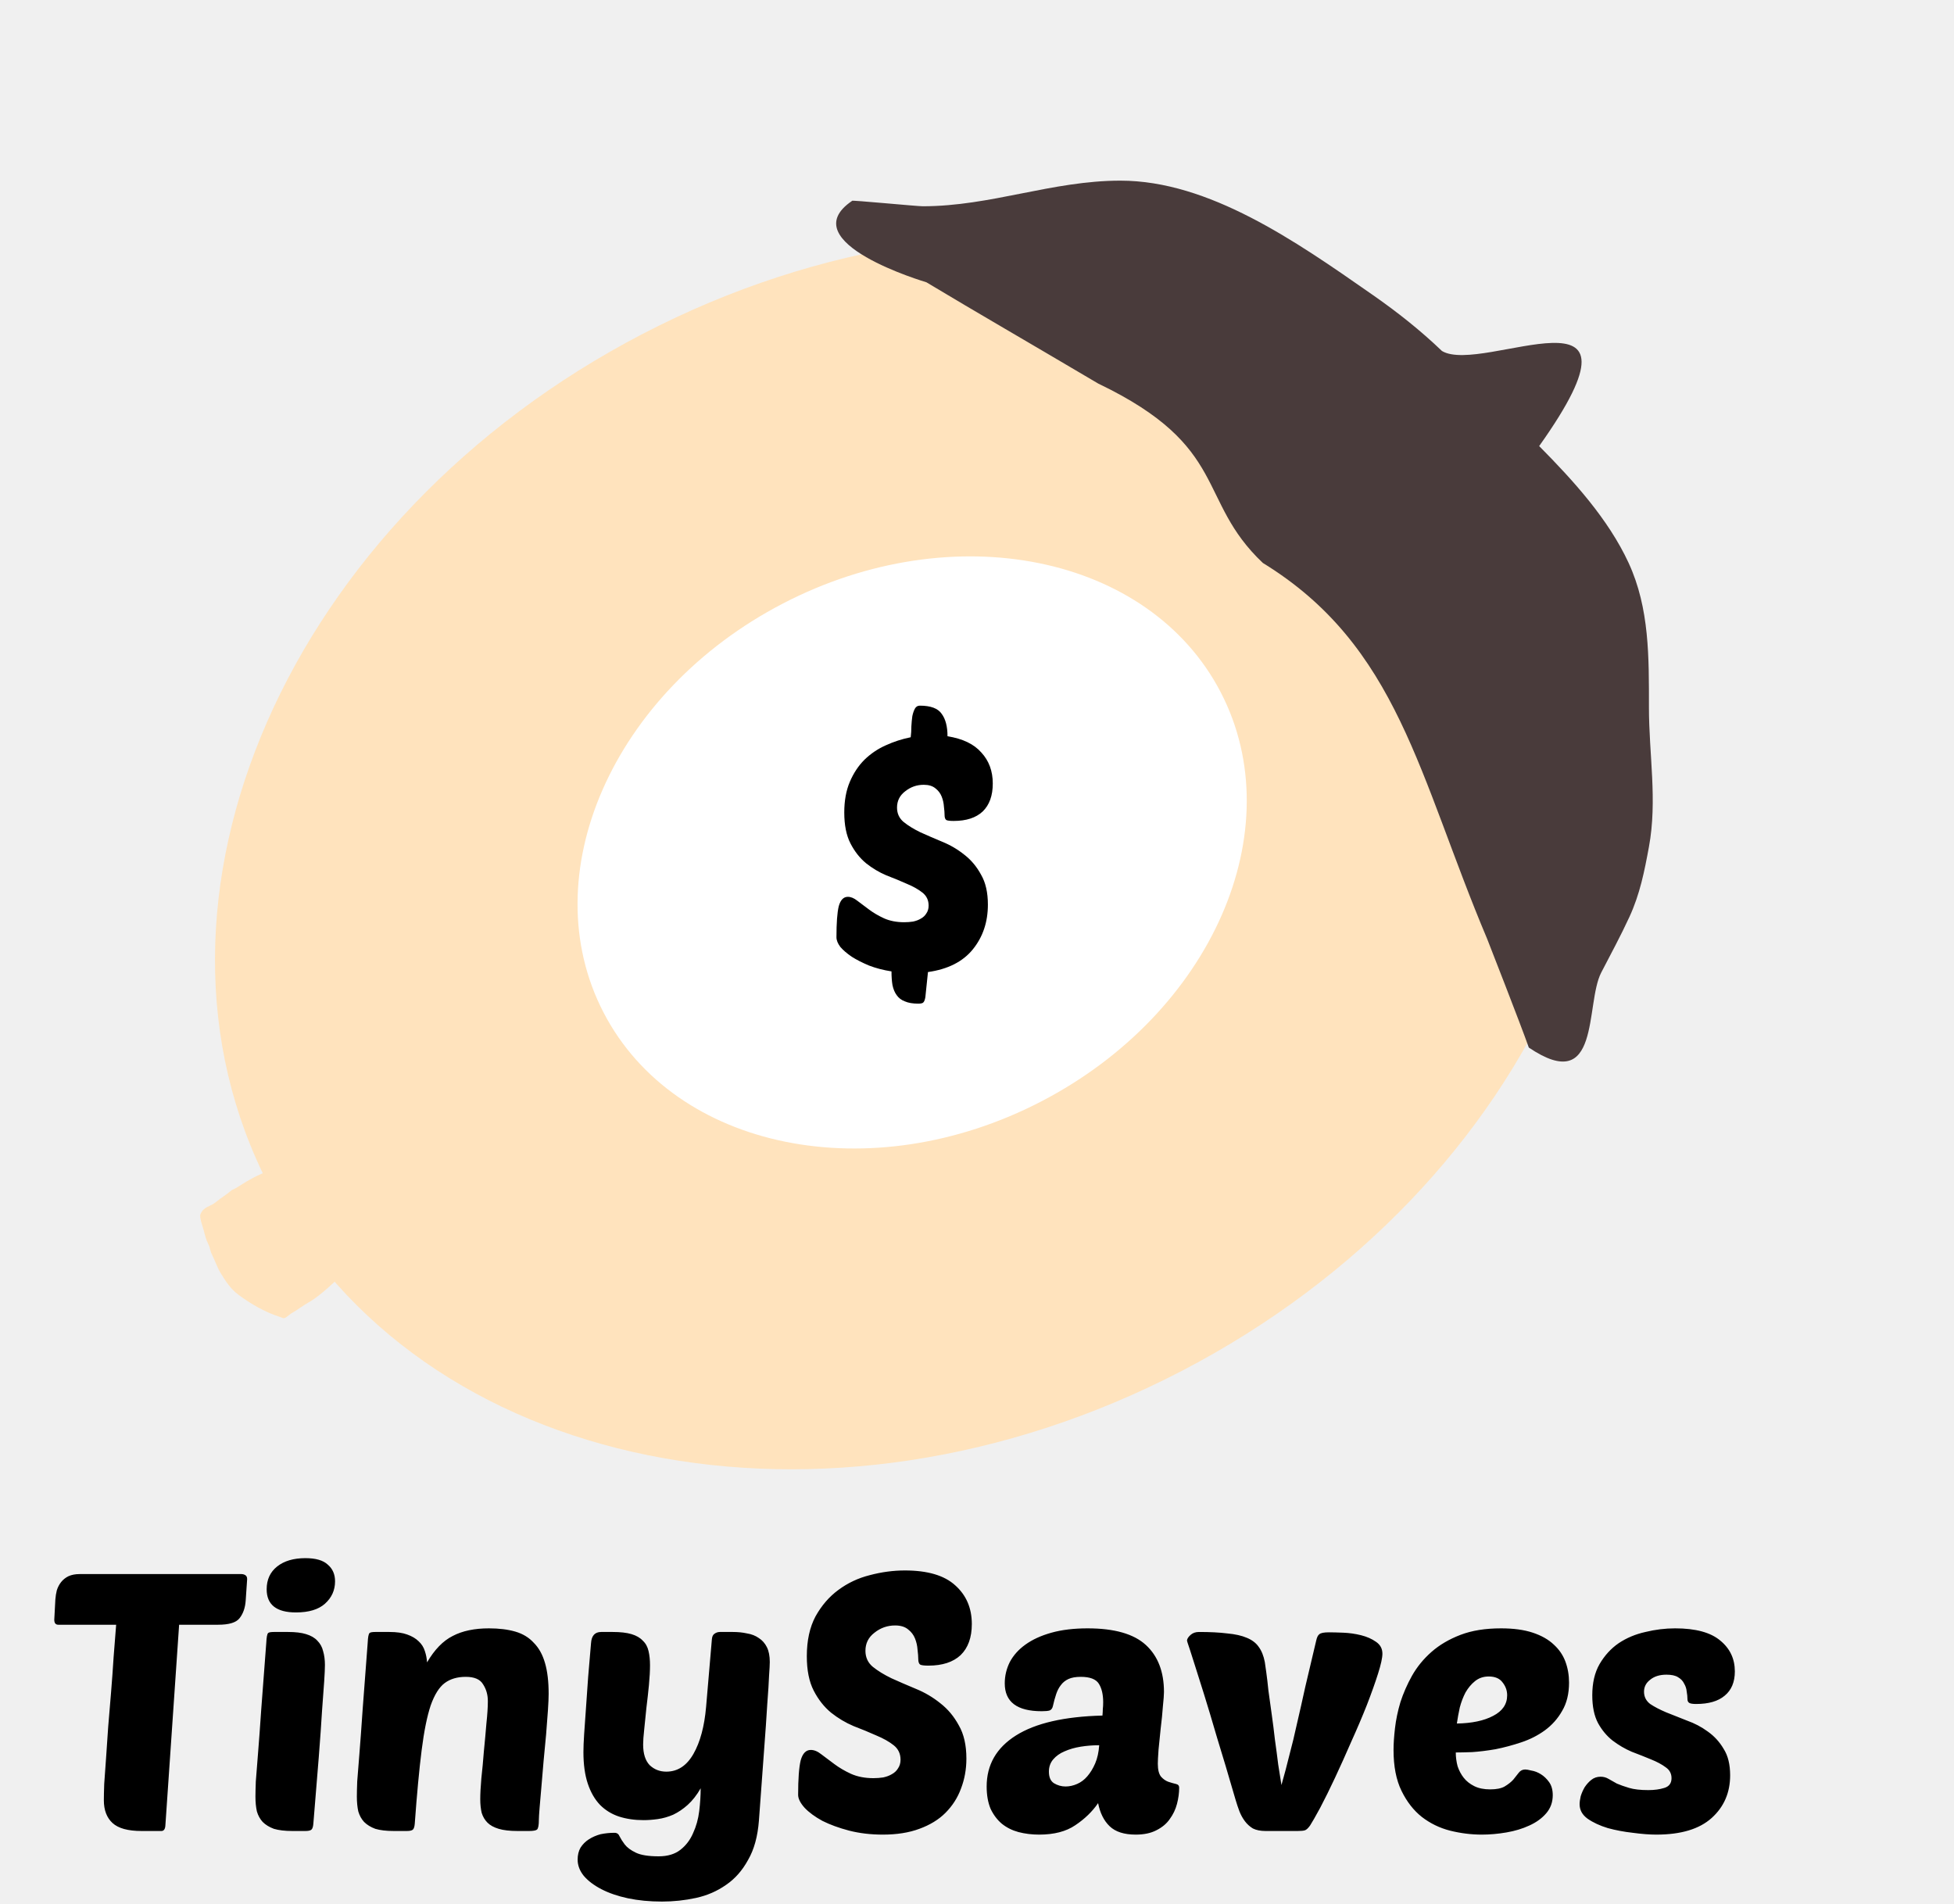
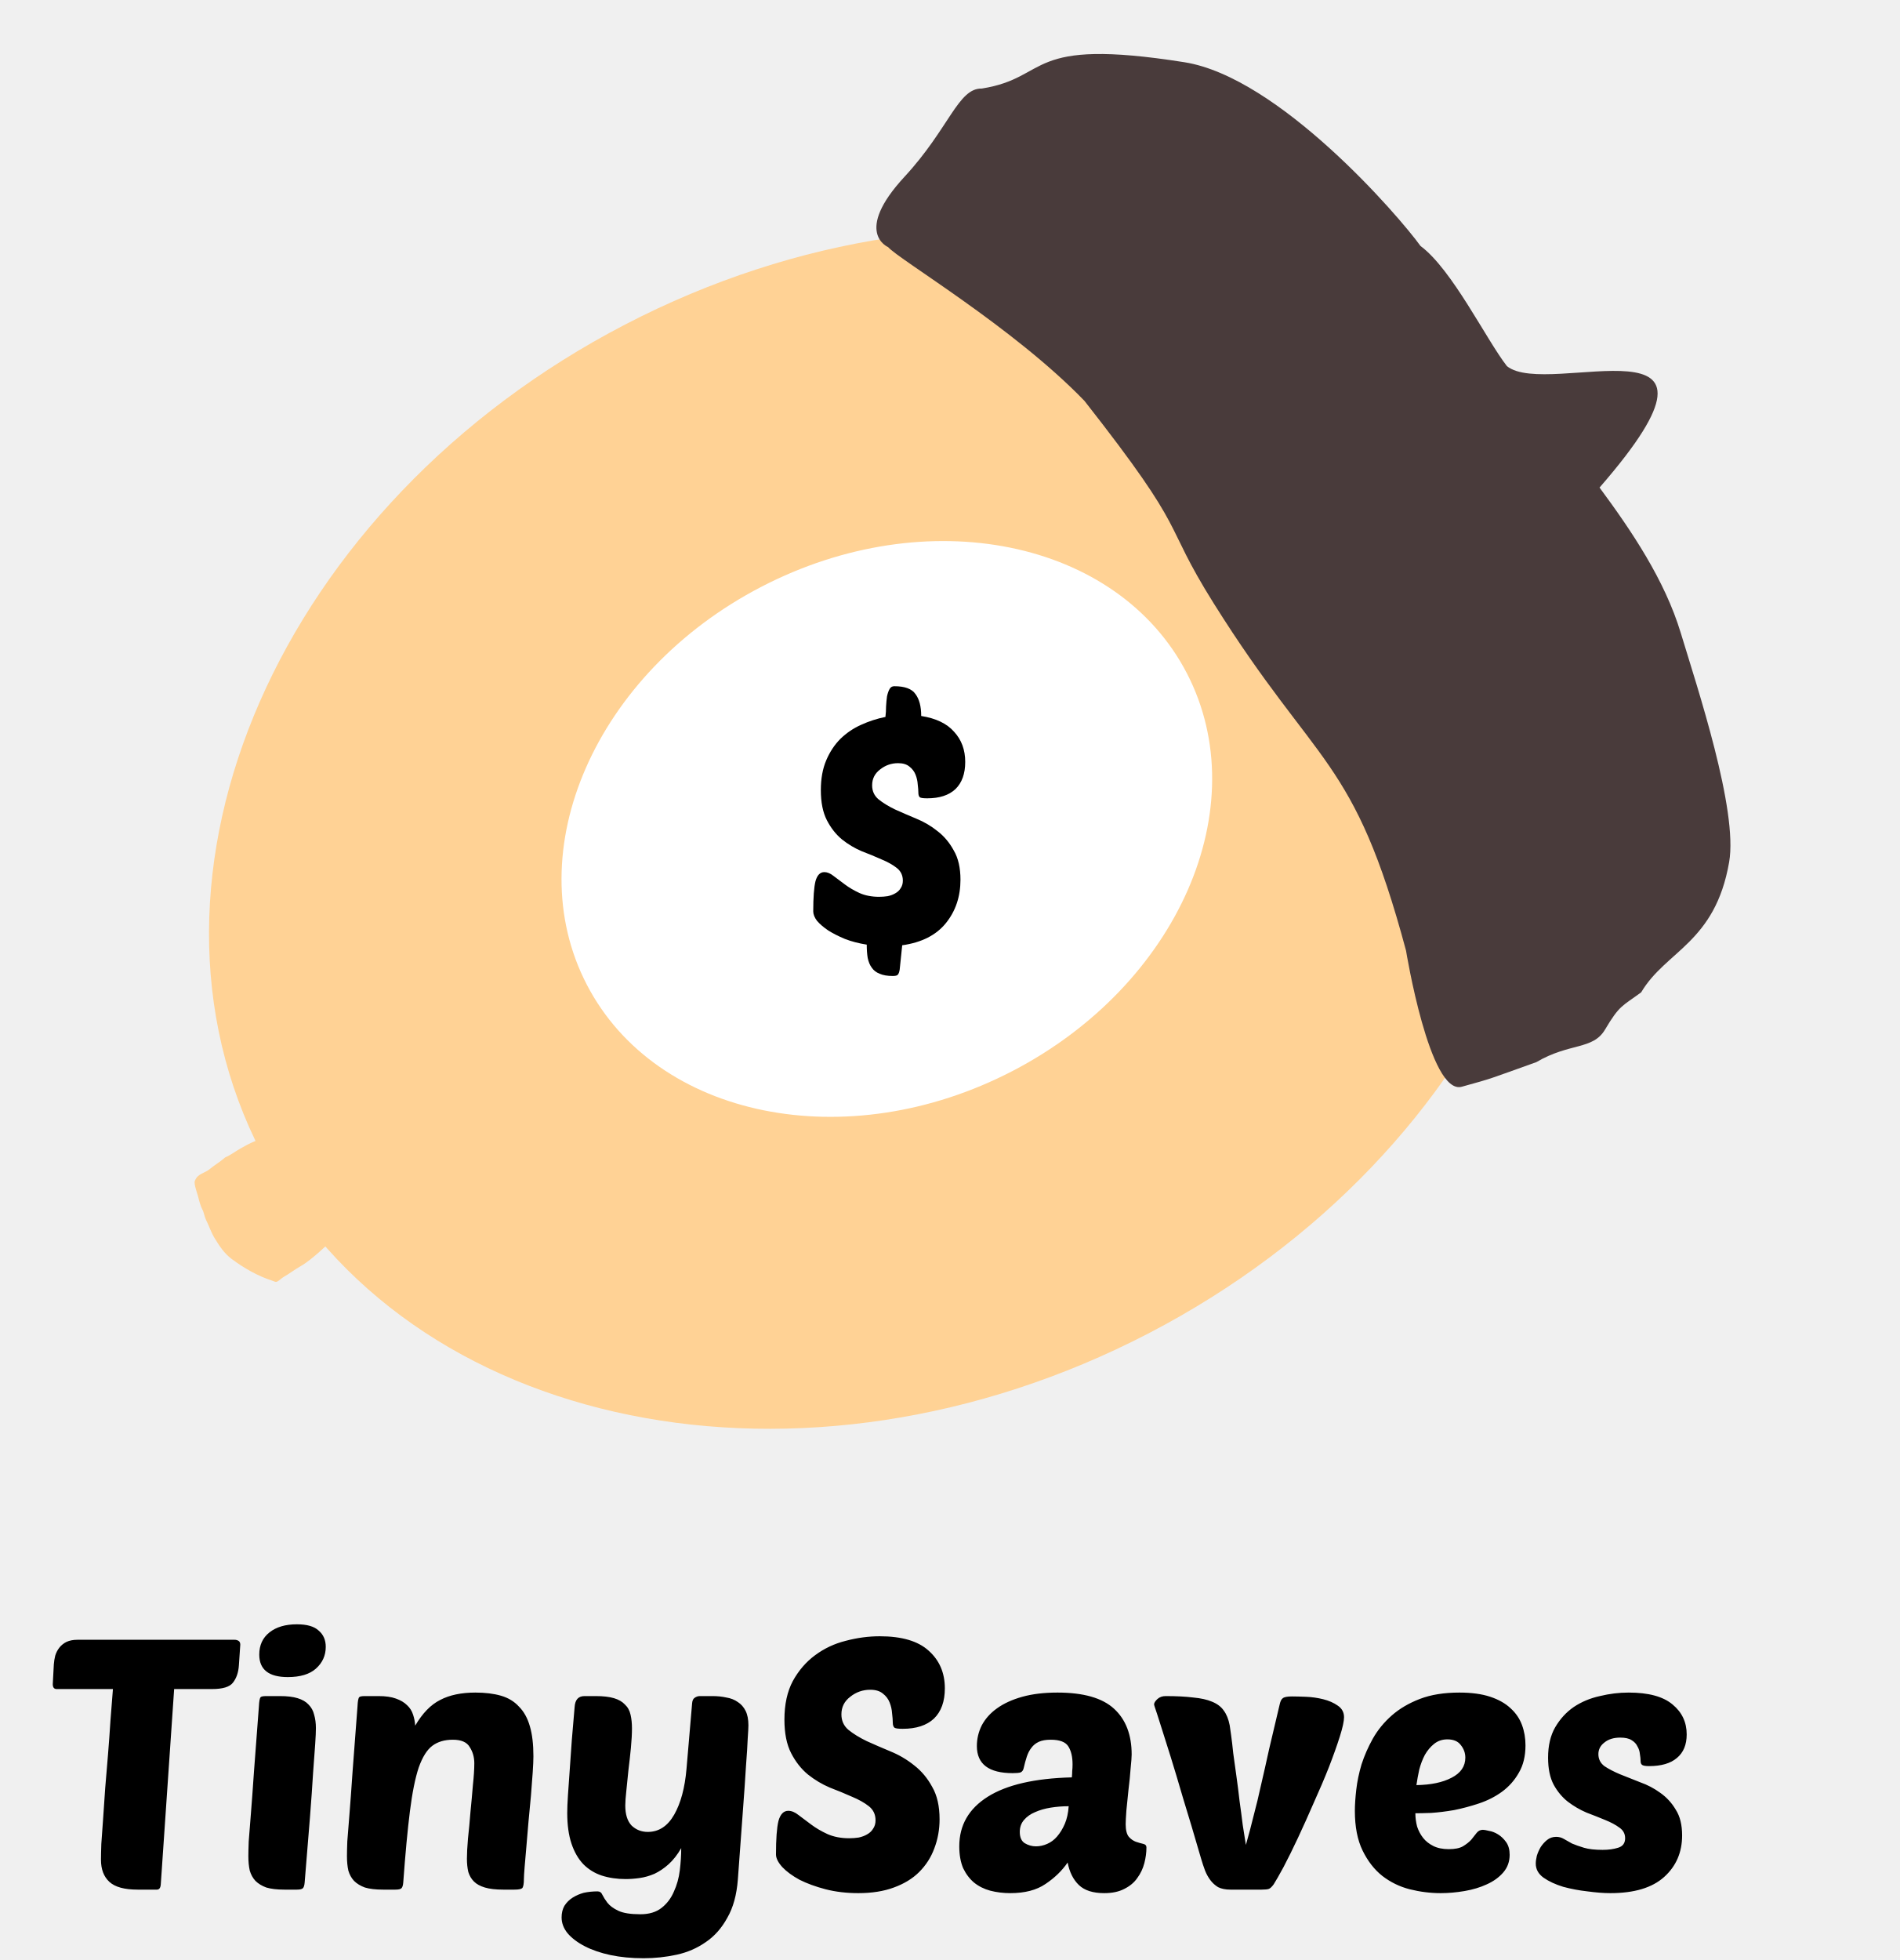
- <svg xmlns="http://www.w3.org/2000/svg" width="540" height="526" viewBox="0 0 540 526" fill="none">
+ <svg xmlns="http://www.w3.org/2000/svg" width="540" height="557" viewBox="0 0 540 557" fill="none">
  <rect x="137" y="149" width="225" height="195" fill="white" />
-   <path d="M74.419 327.818C33.319 248.658 79.541 143.188 177.661 92.243C275.78 41.299 388.64 64.172 429.741 143.332C470.841 222.492 424.619 327.962 326.499 378.907C228.38 429.852 115.52 406.978 74.419 327.818ZM337.348 191.303C317.622 153.31 263.455 142.333 216.362 166.783C169.27 191.234 147.086 241.854 166.812 279.847C186.538 317.84 240.705 328.818 287.797 304.367C334.89 279.916 357.074 229.296 337.348 191.303Z" fill="#FFE3BD" />
-   <path d="M411 259.5C411 259.5 420.36 283.385 422.5 289.5C442.507 303 437.995 277.477 442.507 268.776C445.154 263.671 447.902 258.601 450.312 253.366C453.209 247.072 454.449 240.803 455.695 234.025C458.059 221.173 455.695 208.553 455.695 195.5C455.695 181.678 455.873 168.12 450.084 155.577C444.474 143.422 434.7 132.698 425.359 123.275C459.313 75.5 409.823 103.794 398.5 97C392.522 91.275 386.221 86.291 379.5 81.602L378.958 81.224C358.024 66.617 334.096 49.922 309.627 49.922C290.731 49.922 273.873 57 255 57C253.395 57 234.883 55.219 235.5 55.5C218.5 67 256 78 256 78C271 87 281.5 93 303.5 106C340 123.5 330.5 138.077 349 155.577C386.5 178.577 392 214.5 411 259.5Z" fill="#493B3B" />
-   <path d="M79.127 326.083C78.173 325.233 76.766 323.662 75.357 323.582C73.175 323.639 70.158 325.374 68.295 326.418C66.904 327.198 65.554 328.265 64.047 328.89C62.24 330.44 61.104 330.993 59.742 332.138C58.059 333.552 56.212 333.402 55.375 335.623C55.06 336.458 56.096 339.178 56.337 340.139L56.347 340.179C56.632 341.319 56.977 342.698 57.524 343.724C58.029 344.67 58.09 345.728 58.559 346.656C59.418 348.357 59.992 350.212 60.998 351.853C62.368 354.085 63.706 356.177 65.855 357.779C69.31 360.354 73.197 362.596 77.294 363.917C78.142 364.191 78.339 364.541 79.134 364.005C79.537 363.733 80.164 363.153 80.575 362.921C82.228 361.989 83.712 360.805 85.369 359.874C87.249 358.817 88.989 357.315 90.622 355.905C93.088 353.777 97.38 349.517 97.867 349.004C97.867 349.004 98.23 348.495 97.841 348.045C96.82 346.64 95.65 345.285 94.523 343.964C92.207 341.252 89.807 338.668 87.653 335.81C85.032 332.331 82.394 328.995 79.127 326.083Z" fill="#FFE3BD" />
-   <path d="M49.5 449L45.7 504.5C45.633 505.5 45.267 506 44.6 506H39.1C35.367 506 32.7 505.267 31.1 503.8C29.5 502.333 28.7 500.233 28.7 497.5C28.7 496.5 28.733 495 28.8 493C28.933 491 29.1 488.667 29.3 486C29.5 483.267 29.7 480.333 29.9 477.2C30.167 474 30.433 470.8 30.7 467.6C30.967 464.333 31.2 461.1 31.4 457.9C31.667 454.7 31.9 451.733 32.1 449H16.1C15.367 449 15 448.533 15 447.6L15.3 442C15.367 441.133 15.5 440.3 15.7 439.5C15.967 438.633 16.367 437.867 16.9 437.2C17.433 436.533 18.1 436 18.9 435.6C19.767 435.2 20.8 435 22 435H66.7C67.1 435 67.467 435.1 67.8 435.3C68.133 435.5 68.3 435.867 68.3 436.4L67.9 442.3C67.767 444.3 67.2 445.933 66.2 447.2C65.267 448.4 63.3 449 60.3 449H49.5ZM80.794 506C78.728 506 77.028 505.8 75.695 505.4C74.428 504.933 73.394 504.3 72.594 503.5C71.861 502.7 71.328 501.733 70.995 500.6C70.728 499.4 70.594 498.033 70.594 496.5C70.594 495.5 70.628 494.1 70.695 492.3C70.828 490.433 71.028 487.9 71.294 484.7C71.561 481.433 71.861 477.333 72.195 472.4C72.594 467.4 73.061 461.233 73.594 453.9C73.661 452.433 73.828 451.567 74.094 451.3C74.294 451.1 74.828 451 75.695 451H79.594C81.661 451 83.328 451.2 84.594 451.6C85.928 452 86.961 452.6 87.695 453.4C88.495 454.2 89.028 455.167 89.294 456.3C89.628 457.433 89.794 458.7 89.794 460.1C89.794 461.1 89.728 462.6 89.594 464.6C89.461 466.6 89.261 469.333 88.995 472.8C88.794 476.2 88.495 480.467 88.094 485.6C87.695 490.667 87.195 496.8 86.594 504C86.528 504.8 86.361 505.333 86.094 505.6C85.828 505.867 85.261 506 84.394 506H80.794ZM73.695 439.2C73.695 436.533 74.661 434.433 76.594 432.9C78.528 431.367 81.128 430.6 84.394 430.6C87.261 430.6 89.328 431.2 90.594 432.4C91.928 433.533 92.594 435.067 92.594 437C92.594 439.467 91.661 441.533 89.794 443.2C87.995 444.8 85.328 445.6 81.794 445.6C76.394 445.6 73.695 443.467 73.695 439.2ZM132.72 497.2C132.72 495.733 132.82 493.833 133.02 491.5C133.286 489.1 133.52 486.6 133.72 484C133.986 481.333 134.22 478.767 134.42 476.3C134.686 473.833 134.82 471.767 134.82 470.1C134.82 468.367 134.386 466.833 133.52 465.5C132.72 464.1 131.12 463.4 128.72 463.4C126.386 463.4 124.453 463.967 122.92 465.1C121.386 466.233 120.086 468.3 119.02 471.3C118.02 474.3 117.186 478.433 116.52 483.7C115.853 488.967 115.22 495.733 114.62 504C114.553 504.8 114.386 505.333 114.12 505.6C113.853 505.867 113.286 506 112.42 506H108.82C106.753 506 105.053 505.8 103.72 505.4C102.453 504.933 101.42 504.3 100.62 503.5C99.886 502.7 99.353 501.733 99.019 500.6C98.753 499.4 98.62 498.033 98.62 496.5C98.62 495.5 98.653 494.1 98.719 492.3C98.853 490.433 99.053 487.9 99.32 484.7C99.586 481.433 99.886 477.333 100.22 472.4C100.62 467.4 101.086 461.233 101.62 453.9C101.686 452.433 101.853 451.567 102.12 451.3C102.32 451.1 102.853 451 103.72 451H107.62C109.62 451 111.253 451.233 112.52 451.7C113.853 452.167 114.92 452.8 115.72 453.6C116.52 454.333 117.086 455.233 117.42 456.3C117.753 457.3 117.953 458.333 118.02 459.4C120.086 455.867 122.453 453.433 125.12 452.1C127.786 450.7 131.12 450 135.12 450C137.92 450 140.353 450.3 142.42 450.9C144.486 451.5 146.186 452.533 147.52 454C148.92 455.4 149.953 457.267 150.62 459.6C151.286 461.867 151.62 464.7 151.62 468.1C151.62 469.167 151.553 470.7 151.42 472.7C151.286 474.7 151.12 476.9 150.92 479.3C150.72 481.633 150.486 484.1 150.22 486.7C150.02 489.233 149.82 491.6 149.62 493.8C149.42 496 149.253 497.933 149.12 499.6C148.986 501.267 148.92 502.367 148.92 502.9C148.92 504.367 148.753 505.267 148.42 505.6C148.086 505.867 147.353 506 146.22 506H143.02C140.886 506 139.153 505.8 137.82 505.4C136.486 505 135.453 504.433 134.72 503.7C133.986 502.967 133.453 502.067 133.12 501C132.853 499.867 132.72 498.6 132.72 497.2ZM179.634 460.2C179.634 461.733 179.534 463.567 179.334 465.7C179.134 467.767 178.9 469.867 178.634 472C178.434 474.067 178.234 476.033 178.034 477.9C177.834 479.7 177.734 481.1 177.734 482.1C177.734 484.633 178.334 486.533 179.534 487.8C180.8 489 182.334 489.6 184.134 489.6C187.267 489.6 189.767 487.967 191.634 484.7C193.5 481.433 194.667 477.1 195.134 471.7L196.734 453C196.8 452.267 197.034 451.767 197.434 451.5C197.9 451.167 198.4 451 198.934 451H202.534C203.934 451 205.234 451.133 206.434 451.4C207.7 451.6 208.8 452.033 209.734 452.7C210.667 453.3 211.4 454.133 211.934 455.2C212.467 456.267 212.734 457.633 212.734 459.3C212.734 459.967 212.667 461.233 212.534 463.1C212.467 464.9 212.3 467.533 212.034 471C211.834 474.4 211.534 478.733 211.134 484C210.734 489.2 210.267 495.567 209.734 503.1C209.4 507.5 208.4 511.133 206.734 514C205.134 516.933 203.1 519.233 200.634 520.9C198.167 522.633 195.4 523.833 192.334 524.5C189.267 525.167 186.134 525.5 182.934 525.5C179.534 525.5 176.4 525.2 173.534 524.6C170.734 524 168.3 523.167 166.234 522.1C164.167 521.033 162.534 519.8 161.334 518.4C160.2 517 159.634 515.5 159.634 513.9C159.634 512.633 159.9 511.533 160.434 510.6C161.034 509.667 161.8 508.9 162.734 508.3C163.667 507.7 164.734 507.233 165.934 506.9C167.2 506.633 168.5 506.5 169.834 506.5C170.5 506.5 170.967 506.833 171.234 507.5C171.567 508.167 172.034 508.9 172.634 509.7C173.3 510.567 174.334 511.333 175.734 512C177.134 512.667 179.234 513 182.034 513C184.5 513 186.5 512.4 188.034 511.2C189.567 510 190.734 508.467 191.534 506.6C192.4 504.733 192.967 502.7 193.234 500.5C193.5 498.3 193.634 496.2 193.634 494.2C192.567 496.067 191.367 497.6 190.034 498.8C188.767 499.933 187.434 500.833 186.034 501.5C184.634 502.1 183.234 502.5 181.834 502.7C180.434 502.9 179.1 503 177.834 503C175.367 503 173.1 502.667 171.034 502C169.034 501.333 167.3 500.267 165.834 498.8C164.367 497.267 163.234 495.3 162.434 492.9C161.634 490.5 161.234 487.6 161.234 484.2C161.234 482.933 161.3 481.267 161.434 479.2C161.567 477.067 161.734 474.7 161.934 472.1C162.134 469.433 162.334 466.567 162.534 463.5C162.8 460.433 163.067 457.3 163.334 454.1C163.467 452.033 164.4 451 166.134 451H169.334C171.467 451 173.2 451.2 174.534 451.6C175.867 452 176.9 452.6 177.634 453.4C178.434 454.133 178.967 455.1 179.234 456.3C179.5 457.433 179.634 458.733 179.634 460.2ZM250.069 434C256.335 434 260.969 435.367 263.969 438.1C267.035 440.833 268.569 444.4 268.569 448.8C268.569 452.533 267.535 455.4 265.469 457.4C263.402 459.333 260.435 460.3 256.569 460.3C255.369 460.3 254.602 460.2 254.269 460C253.935 459.733 253.769 459.233 253.769 458.5C253.769 457.833 253.702 456.967 253.569 455.9C253.502 454.833 253.269 453.8 252.869 452.8C252.469 451.8 251.835 450.967 250.969 450.3C250.102 449.567 248.902 449.2 247.369 449.2C245.235 449.2 243.335 449.867 241.669 451.2C240.002 452.467 239.169 454.133 239.169 456.2C239.169 458 239.835 459.467 241.169 460.6C242.569 461.733 244.302 462.8 246.369 463.8C248.435 464.733 250.669 465.7 253.069 466.7C255.535 467.7 257.802 469.033 259.869 470.7C261.935 472.3 263.635 474.333 264.969 476.8C266.369 479.2 267.069 482.267 267.069 486C267.069 488.933 266.569 491.7 265.569 494.3C264.635 496.833 263.202 499.067 261.269 501C259.402 502.867 257.002 504.333 254.069 505.4C251.202 506.467 247.835 507 243.969 507C240.635 507 237.535 506.633 234.669 505.9C231.869 505.167 229.402 504.267 227.269 503.2C225.202 502.067 223.569 500.867 222.369 499.6C221.169 498.267 220.569 497.067 220.569 496C220.569 491.6 220.802 488.433 221.269 486.5C221.802 484.567 222.735 483.6 224.069 483.6C225.002 483.6 225.969 484 226.969 484.8C228.035 485.6 229.235 486.5 230.569 487.5C231.902 488.5 233.435 489.4 235.169 490.2C236.969 491 239.035 491.4 241.369 491.4C242.302 491.4 243.202 491.333 244.069 491.2C245.002 491 245.802 490.7 246.469 490.3C247.202 489.9 247.769 489.367 248.169 488.7C248.635 488.033 248.869 487.233 248.869 486.3C248.869 484.633 248.235 483.3 246.969 482.3C245.702 481.3 244.102 480.4 242.169 479.6C240.235 478.733 238.135 477.867 235.869 477C233.669 476.067 231.602 474.833 229.669 473.3C227.735 471.7 226.135 469.667 224.869 467.2C223.602 464.733 222.969 461.567 222.969 457.7C222.969 453.367 223.769 449.7 225.369 446.7C227.035 443.7 229.135 441.267 231.669 439.4C234.269 437.467 237.169 436.1 240.369 435.3C243.635 434.433 246.869 434 250.069 434ZM272.67 493.7C272.67 487.7 275.37 483 280.77 479.6C286.17 476.2 294.137 474.367 304.67 474.1C304.737 473.367 304.77 472.767 304.77 472.3C304.837 471.767 304.87 471.133 304.87 470.4C304.87 468.267 304.47 466.567 303.67 465.3C302.87 464.033 301.204 463.4 298.67 463.4C297.27 463.4 296.137 463.6 295.27 464C294.404 464.4 293.704 464.967 293.17 465.7C292.637 466.367 292.204 467.2 291.87 468.2C291.537 469.2 291.237 470.3 290.97 471.5C290.837 472.1 290.537 472.5 290.07 472.7C289.604 472.833 288.87 472.9 287.87 472.9C281.07 472.9 277.67 470.333 277.67 465.2C277.67 463.133 278.137 461.167 279.07 459.3C280.07 457.433 281.504 455.833 283.37 454.5C285.304 453.1 287.704 452 290.57 451.2C293.437 450.4 296.77 450 300.57 450C307.97 450 313.337 451.533 316.67 454.6C320.004 457.667 321.67 462 321.67 467.6C321.67 468.333 321.57 469.667 321.37 471.6C321.237 473.467 321.037 475.467 320.77 477.6C320.57 479.667 320.37 481.633 320.17 483.5C320.037 485.367 319.97 486.667 319.97 487.4C319.97 489.067 320.27 490.267 320.87 491C321.47 491.667 322.137 492.133 322.87 492.4C323.67 492.667 324.37 492.867 324.97 493C325.57 493.133 325.87 493.467 325.87 494C325.87 495.467 325.67 496.967 325.27 498.5C324.87 500.033 324.204 501.433 323.27 502.7C322.404 503.967 321.17 505 319.57 505.8C318.037 506.6 316.137 507 313.87 507C310.67 507 308.27 506.233 306.67 504.7C305.07 503.167 304.004 501.033 303.47 498.3C301.87 500.633 299.77 502.667 297.17 504.4C294.637 506.133 291.304 507 287.17 507C285.17 507 283.27 506.767 281.47 506.3C279.737 505.833 278.204 505.067 276.87 504C275.604 502.933 274.57 501.567 273.77 499.9C273.037 498.167 272.67 496.1 272.67 493.7ZM303.77 482.3C302.037 482.3 300.337 482.433 298.67 482.7C297.004 482.967 295.504 483.4 294.17 484C292.904 484.533 291.87 485.267 291.07 486.2C290.27 487.133 289.87 488.267 289.87 489.6C289.87 491.133 290.337 492.2 291.27 492.8C292.27 493.4 293.337 493.7 294.47 493.7C295.537 493.7 296.604 493.467 297.67 493C298.737 492.533 299.67 491.833 300.47 490.9C301.337 489.9 302.07 488.7 302.67 487.3C303.27 485.9 303.637 484.233 303.77 482.3ZM354.137 493.3C354.937 490.5 355.67 487.733 356.337 485C357.07 482.267 357.77 479.367 358.437 476.3C359.17 473.167 359.937 469.767 360.737 466.1C361.603 462.367 362.603 458.133 363.737 453.4C363.937 452.467 364.237 451.867 364.637 451.6C365.037 451.267 365.903 451.1 367.237 451.1C368.237 451.1 369.57 451.133 371.237 451.2C372.903 451.267 374.537 451.5 376.137 451.9C377.737 452.3 379.103 452.9 380.237 453.7C381.437 454.5 382.037 455.6 382.037 457C382.037 458.133 381.637 459.967 380.837 462.5C380.037 465.033 379.003 467.933 377.737 471.2C376.47 474.4 375.037 477.767 373.437 481.3C371.903 484.833 370.403 488.167 368.937 491.3C367.47 494.433 366.103 497.2 364.837 499.6C363.57 501.933 362.637 503.567 362.037 504.5C361.503 505.233 361.037 505.667 360.637 505.8C360.237 505.933 359.57 506 358.637 506H349.737C348.337 506 347.17 505.767 346.237 505.3C345.37 504.767 344.637 504.1 344.037 503.3C343.437 502.5 342.937 501.6 342.537 500.6C342.137 499.533 341.77 498.433 341.437 497.3C339.503 490.633 337.803 484.933 336.337 480.2C334.937 475.4 333.737 471.4 332.737 468.2C331.737 465 330.937 462.467 330.337 460.6C329.737 458.667 329.27 457.2 328.937 456.2C328.603 455.133 328.37 454.433 328.237 454.1C328.103 453.7 328.037 453.433 328.037 453.3C328.103 452.833 328.437 452.333 329.037 451.8C329.637 451.267 330.403 451 331.337 451C334.403 451 337.003 451.133 339.137 451.4C341.337 451.6 343.137 452 344.537 452.6C346.003 453.2 347.103 454.033 347.837 455.1C348.637 456.167 349.203 457.567 349.537 459.3C349.603 459.767 349.737 460.7 349.937 462.1C350.137 463.5 350.337 465.2 350.537 467.2C350.803 469.133 351.103 471.3 351.437 473.7C351.77 476.033 352.07 478.4 352.337 480.8C352.67 483.133 352.97 485.4 353.237 487.6C353.57 489.8 353.87 491.7 354.137 493.3ZM409.513 507C406.579 507 403.646 506.633 400.713 505.9C397.846 505.167 395.246 503.9 392.913 502.1C390.646 500.3 388.779 497.9 387.313 494.9C385.846 491.9 385.113 488.133 385.113 483.6C385.113 481.933 385.246 479.933 385.513 477.6C385.779 475.267 386.279 472.867 387.013 470.4C387.813 467.933 388.879 465.5 390.213 463.1C391.613 460.633 393.413 458.433 395.613 456.5C397.813 454.567 400.479 453 403.613 451.8C406.746 450.6 410.479 450 414.813 450C418.279 450 421.213 450.4 423.613 451.2C426.013 452 427.946 453.1 429.413 454.5C430.879 455.833 431.946 457.4 432.613 459.2C433.279 461 433.613 462.933 433.613 465C433.613 468.067 432.979 470.667 431.713 472.8C430.513 474.933 428.913 476.733 426.913 478.2C424.979 479.6 422.813 480.7 420.413 481.5C418.013 482.3 415.646 482.933 413.313 483.4C410.979 483.8 408.813 484.067 406.813 484.2C404.879 484.267 403.379 484.3 402.313 484.3C402.313 485.567 402.479 486.833 402.813 488.1C403.213 489.3 403.779 490.367 404.513 491.3C405.246 492.233 406.213 493 407.413 493.6C408.613 494.2 410.079 494.5 411.813 494.5C413.546 494.5 414.879 494.233 415.813 493.7C416.813 493.1 417.613 492.467 418.213 491.8C418.813 491.067 419.313 490.433 419.713 489.9C420.179 489.3 420.779 489 421.513 489C421.846 489 422.413 489.1 423.213 489.3C424.079 489.433 424.946 489.767 425.813 490.3C426.679 490.833 427.446 491.567 428.113 492.5C428.779 493.433 429.113 494.633 429.113 496.1C429.113 498.033 428.513 499.7 427.313 501.1C426.113 502.5 424.546 503.633 422.613 504.5C420.746 505.367 418.646 506 416.313 506.4C413.979 506.8 411.713 507 409.513 507ZM411.413 463.3C409.946 463.3 408.679 463.733 407.613 464.6C406.613 465.4 405.746 466.433 405.013 467.7C404.346 468.967 403.813 470.367 403.413 471.9C403.079 473.433 402.813 474.9 402.613 476.3C406.746 476.233 410.079 475.533 412.613 474.2C415.213 472.867 416.513 470.967 416.513 468.5C416.513 467.167 416.079 465.967 415.213 464.9C414.413 463.833 413.146 463.3 411.413 463.3ZM462.935 450C468.602 450 472.768 451.133 475.435 453.4C478.102 455.6 479.435 458.433 479.435 461.9C479.435 464.833 478.502 467.067 476.635 468.6C474.835 470.133 472.202 470.9 468.735 470.9C467.802 470.9 467.168 470.8 466.835 470.6C466.502 470.4 466.335 470.033 466.335 469.5C466.335 468.9 466.268 468.233 466.135 467.5C466.068 466.7 465.835 465.967 465.435 465.3C465.102 464.567 464.535 463.967 463.735 463.5C463.002 463.033 461.935 462.8 460.535 462.8C458.668 462.8 457.168 463.267 456.035 464.2C454.902 465.067 454.335 466.167 454.335 467.5C454.335 468.9 454.902 470.033 456.035 470.9C457.235 471.7 458.702 472.467 460.435 473.2C462.235 473.933 464.168 474.7 466.235 475.5C468.302 476.233 470.202 477.233 471.935 478.5C473.735 479.767 475.202 481.367 476.335 483.3C477.535 485.167 478.135 487.6 478.135 490.6C478.135 495.4 476.435 499.333 473.035 502.4C469.635 505.467 464.535 507 457.735 507C455.868 507 453.702 506.833 451.235 506.5C448.835 506.233 446.535 505.8 444.335 505.2C442.135 504.533 440.268 503.667 438.735 502.6C437.268 501.533 436.535 500.2 436.535 498.6C436.535 498 436.635 497.267 436.835 496.4C437.102 495.533 437.468 494.7 437.935 493.9C438.468 493.1 439.068 492.433 439.735 491.9C440.468 491.3 441.335 491 442.335 491C443.135 491 443.868 491.2 444.535 491.6C445.202 492 445.968 492.433 446.835 492.9C447.768 493.3 448.902 493.7 450.235 494.1C451.568 494.5 453.335 494.7 455.535 494.7C457.202 494.7 458.668 494.5 459.935 494.1C461.268 493.7 461.935 492.8 461.935 491.4C461.935 490.133 461.402 489.133 460.335 488.4C459.268 487.6 457.902 486.867 456.235 486.2C454.635 485.533 452.868 484.833 450.935 484.1C449.068 483.3 447.302 482.267 445.635 481C444.035 479.733 442.702 478.133 441.635 476.2C440.568 474.2 440.035 471.633 440.035 468.5C440.035 465.1 440.702 462.233 442.035 459.9C443.435 457.5 445.202 455.567 447.335 454.1C449.535 452.633 452.002 451.6 454.735 451C457.468 450.333 460.202 450 462.935 450Z" fill="black" />
+   <path d="M74.419 327.818C33.319 248.658 79.541 143.188 177.661 92.243C275.78 41.299 388.64 64.172 429.741 143.332C470.841 222.492 424.619 327.962 326.499 378.907C228.38 429.851 115.52 406.978 74.419 327.818ZM337.348 191.303C317.622 153.31 263.455 142.332 216.362 166.783C169.27 191.234 147.086 241.854 166.812 279.847C186.538 317.84 240.705 328.818 287.797 304.367C334.89 279.916 357.074 229.296 337.348 191.303Z" fill="#FFD295" />
+   <path d="M399.658 270.149C399.658 270.149 406.361 311.355 415.506 308.833C424.652 306.311 422.938 306.754 436.704 301.839C446.103 296.299 452.773 298.418 456.218 292.597C460.359 285.599 461.102 285.978 466.5 282C473.5 270.149 487.5 268 491.5 245C494.072 230.214 482.441 195.375 477.746 179.857C473.197 164.818 463.782 150.893 454.664 138.557C499.498 87.062 440.045 113.564 428.334 104.046C422.456 96.509 412.805 76.603 403.766 69.895C397.625 61.359 363.554 21.938 336.661 17.684C290.957 10.453 298.843 22.01 279.082 25.162C272.313 25.009 269.83 36.466 257.099 50.236C242.444 66.087 252.44 70.219 252.44 70.219C255.362 73.677 288.069 93 308.256 113.924C338.764 152.785 329.758 147.152 344.989 171.453C374.5 218.535 384.798 214.714 399.658 270.149Z" fill="#493B3B" />
+   <path d="M79.127 326.083C78.173 325.233 76.766 323.661 75.357 323.582C73.175 323.639 70.158 325.374 68.295 326.418C66.904 327.198 65.554 328.265 64.047 328.89C62.24 330.44 61.104 330.993 59.742 332.138C58.059 333.552 56.212 333.402 55.375 335.623C55.06 336.458 56.096 339.178 56.337 340.139L56.347 340.179C56.632 341.319 56.977 342.698 57.524 343.724C58.029 344.67 58.09 345.728 58.559 346.656C59.418 348.357 59.992 350.212 60.998 351.853C62.368 354.085 63.706 356.177 65.855 357.779C69.31 360.354 73.197 362.596 77.294 363.917C78.142 364.191 78.339 364.541 79.134 364.005C79.537 363.733 80.164 363.153 80.575 362.921C82.228 361.989 83.712 360.805 85.369 359.874C87.249 358.817 88.989 357.315 90.622 355.905C93.088 353.776 97.38 349.517 97.867 349.004C97.867 349.004 98.23 348.495 97.841 348.045C96.82 346.64 95.65 345.285 94.523 343.964C92.207 341.252 89.807 338.668 87.653 335.809C85.032 332.331 82.394 328.994 79.127 326.083Z" fill="#FFD295" />
+   <path d="M49.5 480L45.7 535.5C45.633 536.5 45.267 537 44.6 537H39.1C35.367 537 32.7 536.267 31.1 534.8C29.5 533.333 28.7 531.233 28.7 528.5C28.7 527.5 28.733 526 28.8 524C28.933 522 29.1 519.667 29.3 517C29.5 514.267 29.7 511.333 29.9 508.2C30.167 505 30.433 501.8 30.7 498.6C30.967 495.333 31.2 492.1 31.4 488.9C31.667 485.7 31.9 482.733 32.1 480H16.1C15.367 480 15 479.533 15 478.6L15.3 473C15.367 472.133 15.5 471.3 15.7 470.5C15.967 469.633 16.367 468.867 16.9 468.2C17.433 467.533 18.1 467 18.9 466.6C19.767 466.2 20.8 466 22 466H66.7C67.1 466 67.467 466.1 67.8 466.3C68.133 466.5 68.3 466.867 68.3 467.4L67.9 473.3C67.767 475.3 67.2 476.933 66.2 478.2C65.267 479.4 63.3 480 60.3 480H49.5ZM80.794 537C78.728 537 77.028 536.8 75.695 536.4C74.428 535.933 73.394 535.3 72.594 534.5C71.861 533.7 71.328 532.733 70.995 531.6C70.728 530.4 70.594 529.033 70.594 527.5C70.594 526.5 70.628 525.1 70.695 523.3C70.828 521.433 71.028 518.9 71.294 515.7C71.561 512.433 71.861 508.333 72.195 503.4C72.594 498.4 73.061 492.233 73.594 484.9C73.661 483.433 73.828 482.567 74.094 482.3C74.294 482.1 74.828 482 75.695 482H79.594C81.661 482 83.328 482.2 84.594 482.6C85.928 483 86.961 483.6 87.695 484.4C88.495 485.2 89.028 486.167 89.294 487.3C89.628 488.433 89.794 489.7 89.794 491.1C89.794 492.1 89.728 493.6 89.594 495.6C89.461 497.6 89.261 500.333 88.995 503.8C88.794 507.2 88.495 511.467 88.094 516.6C87.695 521.667 87.195 527.8 86.594 535C86.528 535.8 86.361 536.333 86.094 536.6C85.828 536.867 85.261 537 84.394 537H80.794ZM73.695 470.2C73.695 467.533 74.661 465.433 76.594 463.9C78.528 462.367 81.128 461.6 84.394 461.6C87.261 461.6 89.328 462.2 90.594 463.4C91.928 464.533 92.594 466.067 92.594 468C92.594 470.467 91.661 472.533 89.794 474.2C87.995 475.8 85.328 476.6 81.794 476.6C76.394 476.6 73.695 474.467 73.695 470.2ZM132.72 528.2C132.72 526.733 132.82 524.833 133.02 522.5C133.286 520.1 133.52 517.6 133.72 515C133.986 512.333 134.22 509.767 134.42 507.3C134.686 504.833 134.82 502.767 134.82 501.1C134.82 499.367 134.386 497.833 133.52 496.5C132.72 495.1 131.12 494.4 128.72 494.4C126.386 494.4 124.453 494.967 122.92 496.1C121.386 497.233 120.086 499.3 119.02 502.3C118.02 505.3 117.186 509.433 116.52 514.7C115.853 519.967 115.22 526.733 114.62 535C114.553 535.8 114.386 536.333 114.12 536.6C113.853 536.867 113.286 537 112.42 537H108.82C106.753 537 105.053 536.8 103.72 536.4C102.453 535.933 101.42 535.3 100.62 534.5C99.886 533.7 99.353 532.733 99.019 531.6C98.753 530.4 98.62 529.033 98.62 527.5C98.62 526.5 98.653 525.1 98.719 523.3C98.853 521.433 99.053 518.9 99.32 515.7C99.586 512.433 99.886 508.333 100.22 503.4C100.62 498.4 101.086 492.233 101.62 484.9C101.686 483.433 101.853 482.567 102.12 482.3C102.32 482.1 102.853 482 103.72 482H107.62C109.62 482 111.253 482.233 112.52 482.7C113.853 483.167 114.92 483.8 115.72 484.6C116.52 485.333 117.086 486.233 117.42 487.3C117.753 488.3 117.953 489.333 118.02 490.4C120.086 486.867 122.453 484.433 125.12 483.1C127.786 481.7 131.12 481 135.12 481C137.92 481 140.353 481.3 142.42 481.9C144.486 482.5 146.186 483.533 147.52 485C148.92 486.4 149.953 488.267 150.62 490.6C151.286 492.867 151.62 495.7 151.62 499.1C151.62 500.167 151.553 501.7 151.42 503.7C151.286 505.7 151.12 507.9 150.92 510.3C150.72 512.633 150.486 515.1 150.22 517.7C150.02 520.233 149.82 522.6 149.62 524.8C149.42 527 149.253 528.933 149.12 530.6C148.986 532.267 148.92 533.367 148.92 533.9C148.92 535.367 148.753 536.267 148.42 536.6C148.086 536.867 147.353 537 146.22 537H143.02C140.886 537 139.153 536.8 137.82 536.4C136.486 536 135.453 535.433 134.72 534.7C133.986 533.967 133.453 533.067 133.12 532C132.853 530.867 132.72 529.6 132.72 528.2ZM179.634 491.2C179.634 492.733 179.534 494.567 179.334 496.7C179.134 498.767 178.9 500.867 178.634 503C178.434 505.067 178.234 507.033 178.034 508.9C177.834 510.7 177.734 512.1 177.734 513.1C177.734 515.633 178.334 517.533 179.534 518.8C180.8 520 182.334 520.6 184.134 520.6C187.267 520.6 189.767 518.967 191.634 515.7C193.5 512.433 194.667 508.1 195.134 502.7L196.734 484C196.8 483.267 197.034 482.767 197.434 482.5C197.9 482.167 198.4 482 198.934 482H202.534C203.934 482 205.234 482.133 206.434 482.4C207.7 482.6 208.8 483.033 209.734 483.7C210.667 484.3 211.4 485.133 211.934 486.2C212.467 487.267 212.734 488.633 212.734 490.3C212.734 490.967 212.667 492.233 212.534 494.1C212.467 495.9 212.3 498.533 212.034 502C211.834 505.4 211.534 509.733 211.134 515C210.734 520.2 210.267 526.567 209.734 534.1C209.4 538.5 208.4 542.133 206.734 545C205.134 547.933 203.1 550.233 200.634 551.9C198.167 553.633 195.4 554.833 192.334 555.5C189.267 556.167 186.134 556.5 182.934 556.5C179.534 556.5 176.4 556.2 173.534 555.6C170.734 555 168.3 554.167 166.234 553.1C164.167 552.033 162.534 550.8 161.334 549.4C160.2 548 159.634 546.5 159.634 544.9C159.634 543.633 159.9 542.533 160.434 541.6C161.034 540.667 161.8 539.9 162.734 539.3C163.667 538.7 164.734 538.233 165.934 537.9C167.2 537.633 168.5 537.5 169.834 537.5C170.5 537.5 170.967 537.833 171.234 538.5C171.567 539.167 172.034 539.9 172.634 540.7C173.3 541.567 174.334 542.333 175.734 543C177.134 543.667 179.234 544 182.034 544C184.5 544 186.5 543.4 188.034 542.2C189.567 541 190.734 539.467 191.534 537.6C192.4 535.733 192.967 533.7 193.234 531.5C193.5 529.3 193.634 527.2 193.634 525.2C192.567 527.067 191.367 528.6 190.034 529.8C188.767 530.933 187.434 531.833 186.034 532.5C184.634 533.1 183.234 533.5 181.834 533.7C180.434 533.9 179.1 534 177.834 534C175.367 534 173.1 533.667 171.034 533C169.034 532.333 167.3 531.267 165.834 529.8C164.367 528.267 163.234 526.3 162.434 523.9C161.634 521.5 161.234 518.6 161.234 515.2C161.234 513.933 161.3 512.267 161.434 510.2C161.567 508.067 161.734 505.7 161.934 503.1C162.134 500.433 162.334 497.567 162.534 494.5C162.8 491.433 163.067 488.3 163.334 485.1C163.467 483.033 164.4 482 166.134 482H169.334C171.467 482 173.2 482.2 174.534 482.6C175.867 483 176.9 483.6 177.634 484.4C178.434 485.133 178.967 486.1 179.234 487.3C179.5 488.433 179.634 489.733 179.634 491.2ZM250.069 465C256.335 465 260.969 466.367 263.969 469.1C267.035 471.833 268.569 475.4 268.569 479.8C268.569 483.533 267.535 486.4 265.469 488.4C263.402 490.333 260.435 491.3 256.569 491.3C255.369 491.3 254.602 491.2 254.269 491C253.935 490.733 253.769 490.233 253.769 489.5C253.769 488.833 253.702 487.967 253.569 486.9C253.502 485.833 253.269 484.8 252.869 483.8C252.469 482.8 251.835 481.967 250.969 481.3C250.102 480.567 248.902 480.2 247.369 480.2C245.235 480.2 243.335 480.867 241.669 482.2C240.002 483.467 239.169 485.133 239.169 487.2C239.169 489 239.835 490.467 241.169 491.6C242.569 492.733 244.302 493.8 246.369 494.8C248.435 495.733 250.669 496.7 253.069 497.7C255.535 498.7 257.802 500.033 259.869 501.7C261.935 503.3 263.635 505.333 264.969 507.8C266.369 510.2 267.069 513.267 267.069 517C267.069 519.933 266.569 522.7 265.569 525.3C264.635 527.833 263.202 530.067 261.269 532C259.402 533.867 257.002 535.333 254.069 536.4C251.202 537.467 247.835 538 243.969 538C240.635 538 237.535 537.633 234.669 536.9C231.869 536.167 229.402 535.267 227.269 534.2C225.202 533.067 223.569 531.867 222.369 530.6C221.169 529.267 220.569 528.067 220.569 527C220.569 522.6 220.802 519.433 221.269 517.5C221.802 515.567 222.735 514.6 224.069 514.6C225.002 514.6 225.969 515 226.969 515.8C228.035 516.6 229.235 517.5 230.569 518.5C231.902 519.5 233.435 520.4 235.169 521.2C236.969 522 239.035 522.4 241.369 522.4C242.302 522.4 243.202 522.333 244.069 522.2C245.002 522 245.802 521.7 246.469 521.3C247.202 520.9 247.769 520.367 248.169 519.7C248.635 519.033 248.869 518.233 248.869 517.3C248.869 515.633 248.235 514.3 246.969 513.3C245.702 512.3 244.102 511.4 242.169 510.6C240.235 509.733 238.135 508.867 235.869 508C233.669 507.067 231.602 505.833 229.669 504.3C227.735 502.7 226.135 500.667 224.869 498.2C223.602 495.733 222.969 492.567 222.969 488.7C222.969 484.367 223.769 480.7 225.369 477.7C227.035 474.7 229.135 472.267 231.669 470.4C234.269 468.467 237.169 467.1 240.369 466.3C243.635 465.433 246.869 465 250.069 465ZM272.67 524.7C272.67 518.7 275.37 514 280.77 510.6C286.17 507.2 294.137 505.367 304.67 505.1C304.737 504.367 304.77 503.767 304.77 503.3C304.837 502.767 304.87 502.133 304.87 501.4C304.87 499.267 304.47 497.567 303.67 496.3C302.87 495.033 301.204 494.4 298.67 494.4C297.27 494.4 296.137 494.6 295.27 495C294.404 495.4 293.704 495.967 293.17 496.7C292.637 497.367 292.204 498.2 291.87 499.2C291.537 500.2 291.237 501.3 290.97 502.5C290.837 503.1 290.537 503.5 290.07 503.7C289.604 503.833 288.87 503.9 287.87 503.9C281.07 503.9 277.67 501.333 277.67 496.2C277.67 494.133 278.137 492.167 279.07 490.3C280.07 488.433 281.504 486.833 283.37 485.5C285.304 484.1 287.704 483 290.57 482.2C293.437 481.4 296.77 481 300.57 481C307.97 481 313.337 482.533 316.67 485.6C320.004 488.667 321.67 493 321.67 498.6C321.67 499.333 321.57 500.667 321.37 502.6C321.237 504.467 321.037 506.467 320.77 508.6C320.57 510.667 320.37 512.633 320.17 514.5C320.037 516.367 319.97 517.667 319.97 518.4C319.97 520.067 320.27 521.267 320.87 522C321.47 522.667 322.137 523.133 322.87 523.4C323.67 523.667 324.37 523.867 324.97 524C325.57 524.133 325.87 524.467 325.87 525C325.87 526.467 325.67 527.967 325.27 529.5C324.87 531.033 324.204 532.433 323.27 533.7C322.404 534.967 321.17 536 319.57 536.8C318.037 537.6 316.137 538 313.87 538C310.67 538 308.27 537.233 306.67 535.7C305.07 534.167 304.004 532.033 303.47 529.3C301.87 531.633 299.77 533.667 297.17 535.4C294.637 537.133 291.304 538 287.17 538C285.17 538 283.27 537.767 281.47 537.3C279.737 536.833 278.204 536.067 276.87 535C275.604 533.933 274.57 532.567 273.77 530.9C273.037 529.167 272.67 527.1 272.67 524.7ZM303.77 513.3C302.037 513.3 300.337 513.433 298.67 513.7C297.004 513.967 295.504 514.4 294.17 515C292.904 515.533 291.87 516.267 291.07 517.2C290.27 518.133 289.87 519.267 289.87 520.6C289.87 522.133 290.337 523.2 291.27 523.8C292.27 524.4 293.337 524.7 294.47 524.7C295.537 524.7 296.604 524.467 297.67 524C298.737 523.533 299.67 522.833 300.47 521.9C301.337 520.9 302.07 519.7 302.67 518.3C303.27 516.9 303.637 515.233 303.77 513.3ZM354.137 524.3C354.937 521.5 355.67 518.733 356.337 516C357.07 513.267 357.77 510.367 358.437 507.3C359.17 504.167 359.937 500.767 360.737 497.1C361.603 493.367 362.603 489.133 363.737 484.4C363.937 483.467 364.237 482.867 364.637 482.6C365.037 482.267 365.903 482.1 367.237 482.1C368.237 482.1 369.57 482.133 371.237 482.2C372.903 482.267 374.537 482.5 376.137 482.9C377.737 483.3 379.103 483.9 380.237 484.7C381.437 485.5 382.037 486.6 382.037 488C382.037 489.133 381.637 490.967 380.837 493.5C380.037 496.033 379.003 498.933 377.737 502.2C376.47 505.4 375.037 508.767 373.437 512.3C371.903 515.833 370.403 519.167 368.937 522.3C367.47 525.433 366.103 528.2 364.837 530.6C363.57 532.933 362.637 534.567 362.037 535.5C361.503 536.233 361.037 536.667 360.637 536.8C360.237 536.933 359.57 537 358.637 537H349.737C348.337 537 347.17 536.767 346.237 536.3C345.37 535.767 344.637 535.1 344.037 534.3C343.437 533.5 342.937 532.6 342.537 531.6C342.137 530.533 341.77 529.433 341.437 528.3C339.503 521.633 337.803 515.933 336.337 511.2C334.937 506.4 333.737 502.4 332.737 499.2C331.737 496 330.937 493.467 330.337 491.6C329.737 489.667 329.27 488.2 328.937 487.2C328.603 486.133 328.37 485.433 328.237 485.1C328.103 484.7 328.037 484.433 328.037 484.3C328.103 483.833 328.437 483.333 329.037 482.8C329.637 482.267 330.403 482 331.337 482C334.403 482 337.003 482.133 339.137 482.4C341.337 482.6 343.137 483 344.537 483.6C346.003 484.2 347.103 485.033 347.837 486.1C348.637 487.167 349.203 488.567 349.537 490.3C349.603 490.767 349.737 491.7 349.937 493.1C350.137 494.5 350.337 496.2 350.537 498.2C350.803 500.133 351.103 502.3 351.437 504.7C351.77 507.033 352.07 509.4 352.337 511.8C352.67 514.133 352.97 516.4 353.237 518.6C353.57 520.8 353.87 522.7 354.137 524.3ZM409.513 538C406.579 538 403.646 537.633 400.713 536.9C397.846 536.167 395.246 534.9 392.913 533.1C390.646 531.3 388.779 528.9 387.313 525.9C385.846 522.9 385.113 519.133 385.113 514.6C385.113 512.933 385.246 510.933 385.513 508.6C385.779 506.267 386.279 503.867 387.013 501.4C387.813 498.933 388.879 496.5 390.213 494.1C391.613 491.633 393.413 489.433 395.613 487.5C397.813 485.567 400.479 484 403.613 482.8C406.746 481.6 410.479 481 414.813 481C418.279 481 421.213 481.4 423.613 482.2C426.013 483 427.946 484.1 429.413 485.5C430.879 486.833 431.946 488.4 432.613 490.2C433.279 492 433.613 493.933 433.613 496C433.613 499.067 432.979 501.667 431.713 503.8C430.513 505.933 428.913 507.733 426.913 509.2C424.979 510.6 422.813 511.7 420.413 512.5C418.013 513.3 415.646 513.933 413.313 514.4C410.979 514.8 408.813 515.067 406.813 515.2C404.879 515.267 403.379 515.3 402.313 515.3C402.313 516.567 402.479 517.833 402.813 519.1C403.213 520.3 403.779 521.367 404.513 522.3C405.246 523.233 406.213 524 407.413 524.6C408.613 525.2 410.079 525.5 411.813 525.5C413.546 525.5 414.879 525.233 415.813 524.7C416.813 524.1 417.613 523.467 418.213 522.8C418.813 522.067 419.313 521.433 419.713 520.9C420.179 520.3 420.779 520 421.513 520C421.846 520 422.413 520.1 423.213 520.3C424.079 520.433 424.946 520.767 425.813 521.3C426.679 521.833 427.446 522.567 428.113 523.5C428.779 524.433 429.113 525.633 429.113 527.1C429.113 529.033 428.513 530.7 427.313 532.1C426.113 533.5 424.546 534.633 422.613 535.5C420.746 536.367 418.646 537 416.313 537.4C413.979 537.8 411.713 538 409.513 538ZM411.413 494.3C409.946 494.3 408.679 494.733 407.613 495.6C406.613 496.4 405.746 497.433 405.013 498.7C404.346 499.967 403.813 501.367 403.413 502.9C403.079 504.433 402.813 505.9 402.613 507.3C406.746 507.233 410.079 506.533 412.613 505.2C415.213 503.867 416.513 501.967 416.513 499.5C416.513 498.167 416.079 496.967 415.213 495.9C414.413 494.833 413.146 494.3 411.413 494.3ZM462.935 481C468.602 481 472.768 482.133 475.435 484.4C478.102 486.6 479.435 489.433 479.435 492.9C479.435 495.833 478.502 498.067 476.635 499.6C474.835 501.133 472.202 501.9 468.735 501.9C467.802 501.9 467.168 501.8 466.835 501.6C466.502 501.4 466.335 501.033 466.335 500.5C466.335 499.9 466.268 499.233 466.135 498.5C466.068 497.7 465.835 496.967 465.435 496.3C465.102 495.567 464.535 494.967 463.735 494.5C463.002 494.033 461.935 493.8 460.535 493.8C458.668 493.8 457.168 494.267 456.035 495.2C454.902 496.067 454.335 497.167 454.335 498.5C454.335 499.9 454.902 501.033 456.035 501.9C457.235 502.7 458.702 503.467 460.435 504.2C462.235 504.933 464.168 505.7 466.235 506.5C468.302 507.233 470.202 508.233 471.935 509.5C473.735 510.767 475.202 512.367 476.335 514.3C477.535 516.167 478.135 518.6 478.135 521.6C478.135 526.4 476.435 530.333 473.035 533.4C469.635 536.467 464.535 538 457.735 538C455.868 538 453.702 537.833 451.235 537.5C448.835 537.233 446.535 536.8 444.335 536.2C442.135 535.533 440.268 534.667 438.735 533.6C437.268 532.533 436.535 531.2 436.535 529.6C436.535 529 436.635 528.267 436.835 527.4C437.102 526.533 437.468 525.7 437.935 524.9C438.468 524.1 439.068 523.433 439.735 522.9C440.468 522.3 441.335 522 442.335 522C443.135 522 443.868 522.2 444.535 522.6C445.202 523 445.968 523.433 446.835 523.9C447.768 524.3 448.902 524.7 450.235 525.1C451.568 525.5 453.335 525.7 455.535 525.7C457.202 525.7 458.668 525.5 459.935 525.1C461.268 524.7 461.935 523.8 461.935 522.4C461.935 521.133 461.402 520.133 460.335 519.4C459.268 518.6 457.902 517.867 456.235 517.2C454.635 516.533 452.868 515.833 450.935 515.1C449.068 514.3 447.302 513.267 445.635 512C444.035 510.733 442.702 509.133 441.635 507.2C440.568 505.2 440.035 502.633 440.035 499.5C440.035 496.1 440.702 493.233 442.035 490.9C443.435 488.5 445.202 486.567 447.335 485.1C449.535 483.633 452.002 482.6 454.735 482C457.468 481.333 460.202 481 462.935 481Z" fill="black" />
  <path d="M233.32 224.53C233.32 221.29 233.83 218.47 234.85 216.07C235.87 213.67 237.22 211.63 238.9 209.95C240.64 208.27 242.59 206.95 244.75 205.99C246.97 204.97 249.28 204.22 251.68 203.74C251.8 202.78 251.86 201.79 251.86 200.77C251.92 199.69 252.01 198.73 252.13 197.89C252.31 197.05 252.55 196.36 252.85 195.82C253.15 195.28 253.6 195.01 254.2 195.01C257.2 195.01 259.21 195.76 260.23 197.26C261.31 198.7 261.85 200.77 261.85 203.47C266.05 204.13 269.17 205.63 271.21 207.97C273.31 210.25 274.36 213.1 274.36 216.52C274.36 219.88 273.43 222.46 271.57 224.26C269.71 226 267.04 226.87 263.56 226.87C262.48 226.87 261.79 226.78 261.49 226.6C261.19 226.36 261.04 225.91 261.04 225.25C261.04 224.65 260.98 223.87 260.86 222.91C260.8 221.95 260.59 221.02 260.23 220.12C259.87 219.22 259.3 218.47 258.52 217.87C257.74 217.21 256.66 216.88 255.28 216.88C253.36 216.88 251.65 217.48 250.15 218.68C248.65 219.82 247.9 221.32 247.9 223.18C247.9 224.8 248.5 226.12 249.7 227.14C250.96 228.16 252.52 229.12 254.38 230.02C256.24 230.86 258.25 231.73 260.41 232.63C262.63 233.53 264.67 234.73 266.53 236.23C268.39 237.67 269.92 239.5 271.12 241.72C272.38 243.88 273.01 246.64 273.01 250C273.01 254.8 271.63 258.91 268.87 262.33C266.11 265.75 261.97 267.85 256.45 268.63L255.73 275.56C255.61 276.28 255.43 276.76 255.19 277C255.01 277.24 254.53 277.36 253.75 277.36C252.25 277.36 251.02 277.15 250.06 276.73C249.1 276.37 248.35 275.8 247.81 275.02C247.27 274.3 246.88 273.37 246.64 272.23C246.46 271.15 246.37 269.89 246.37 268.45C244.09 268.09 242.02 267.55 240.16 266.83C238.3 266.05 236.71 265.24 235.39 264.4C234.07 263.5 233.02 262.6 232.24 261.7C231.52 260.74 231.16 259.84 231.16 259C231.16 255.04 231.37 252.19 231.79 250.45C232.27 248.71 233.11 247.84 234.31 247.84C235.15 247.84 236.02 248.2 236.92 248.92C237.88 249.64 238.96 250.45 240.16 251.35C241.36 252.25 242.74 253.06 244.3 253.78C245.92 254.5 247.78 254.86 249.88 254.86C250.72 254.86 251.53 254.8 252.31 254.68C253.15 254.5 253.87 254.23 254.47 253.87C255.13 253.51 255.64 253.03 256 252.43C256.42 251.83 256.63 251.11 256.63 250.27C256.63 248.77 256.06 247.57 254.92 246.67C253.78 245.77 252.34 244.96 250.6 244.24C248.86 243.46 246.97 242.68 244.93 241.9C242.95 241.06 241.09 239.95 239.35 238.57C237.61 237.13 236.17 235.3 235.03 233.08C233.89 230.86 233.32 228.01 233.32 224.53Z" fill="black" />
</svg>
